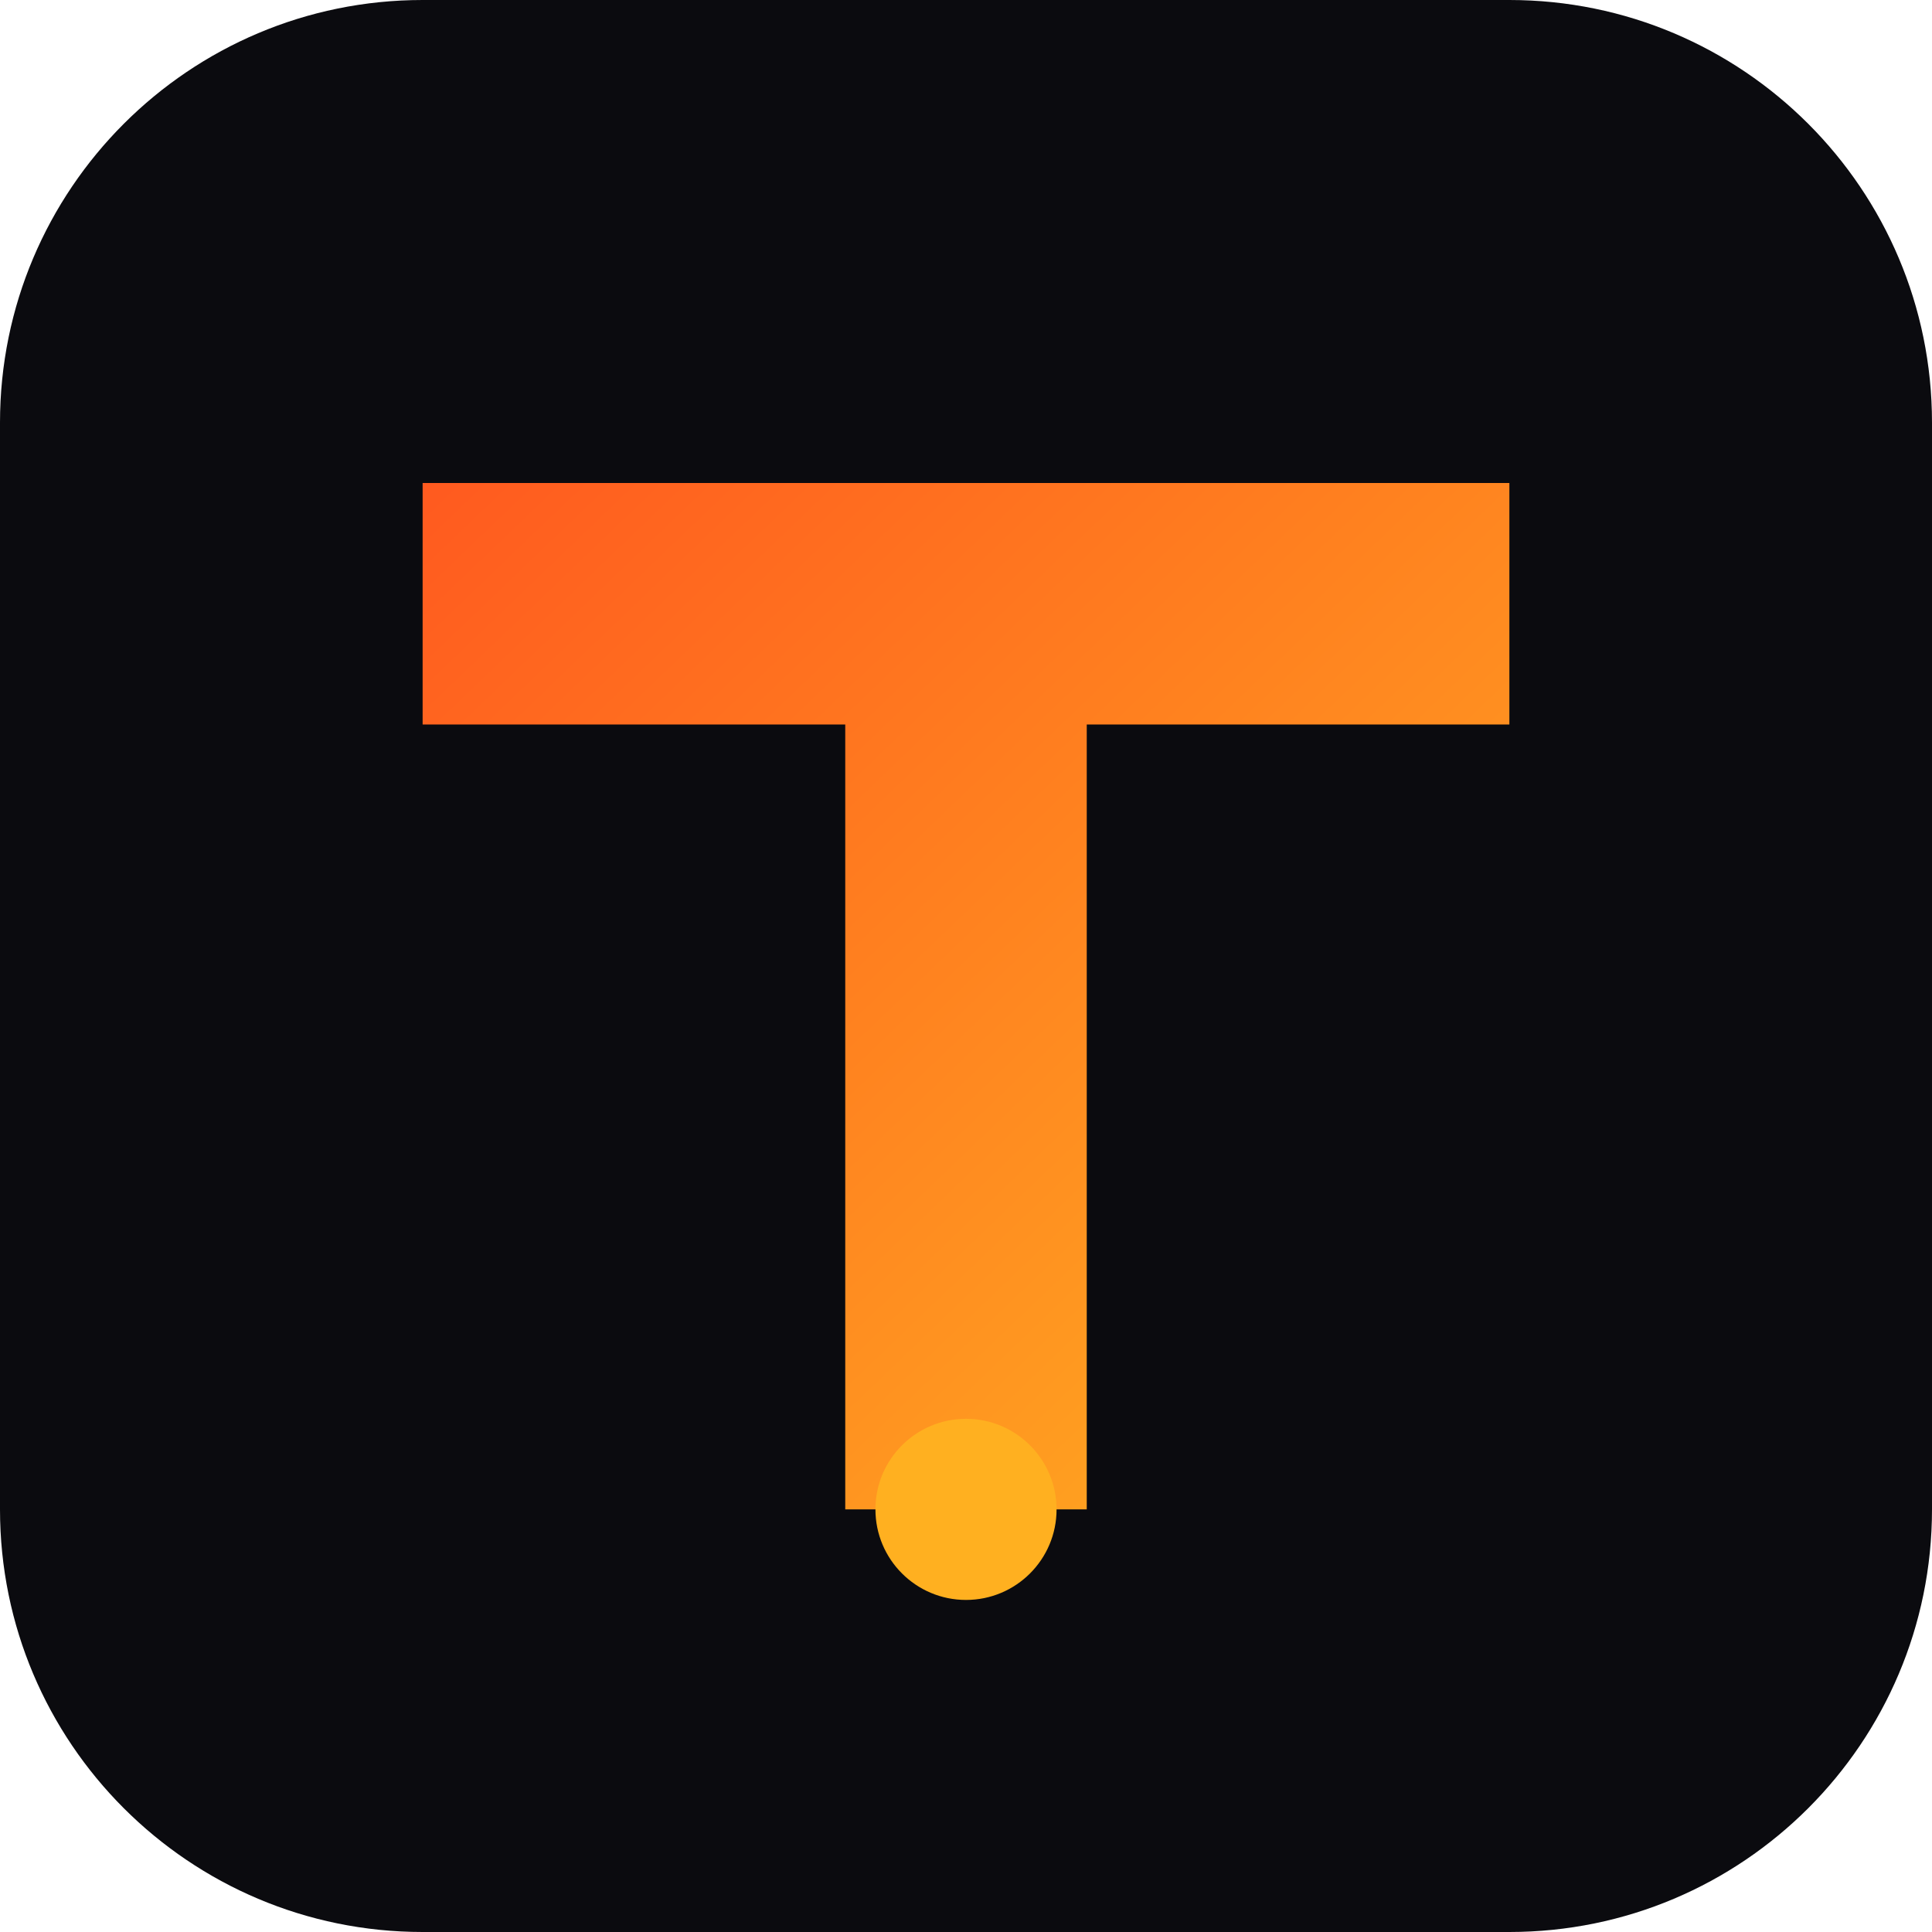
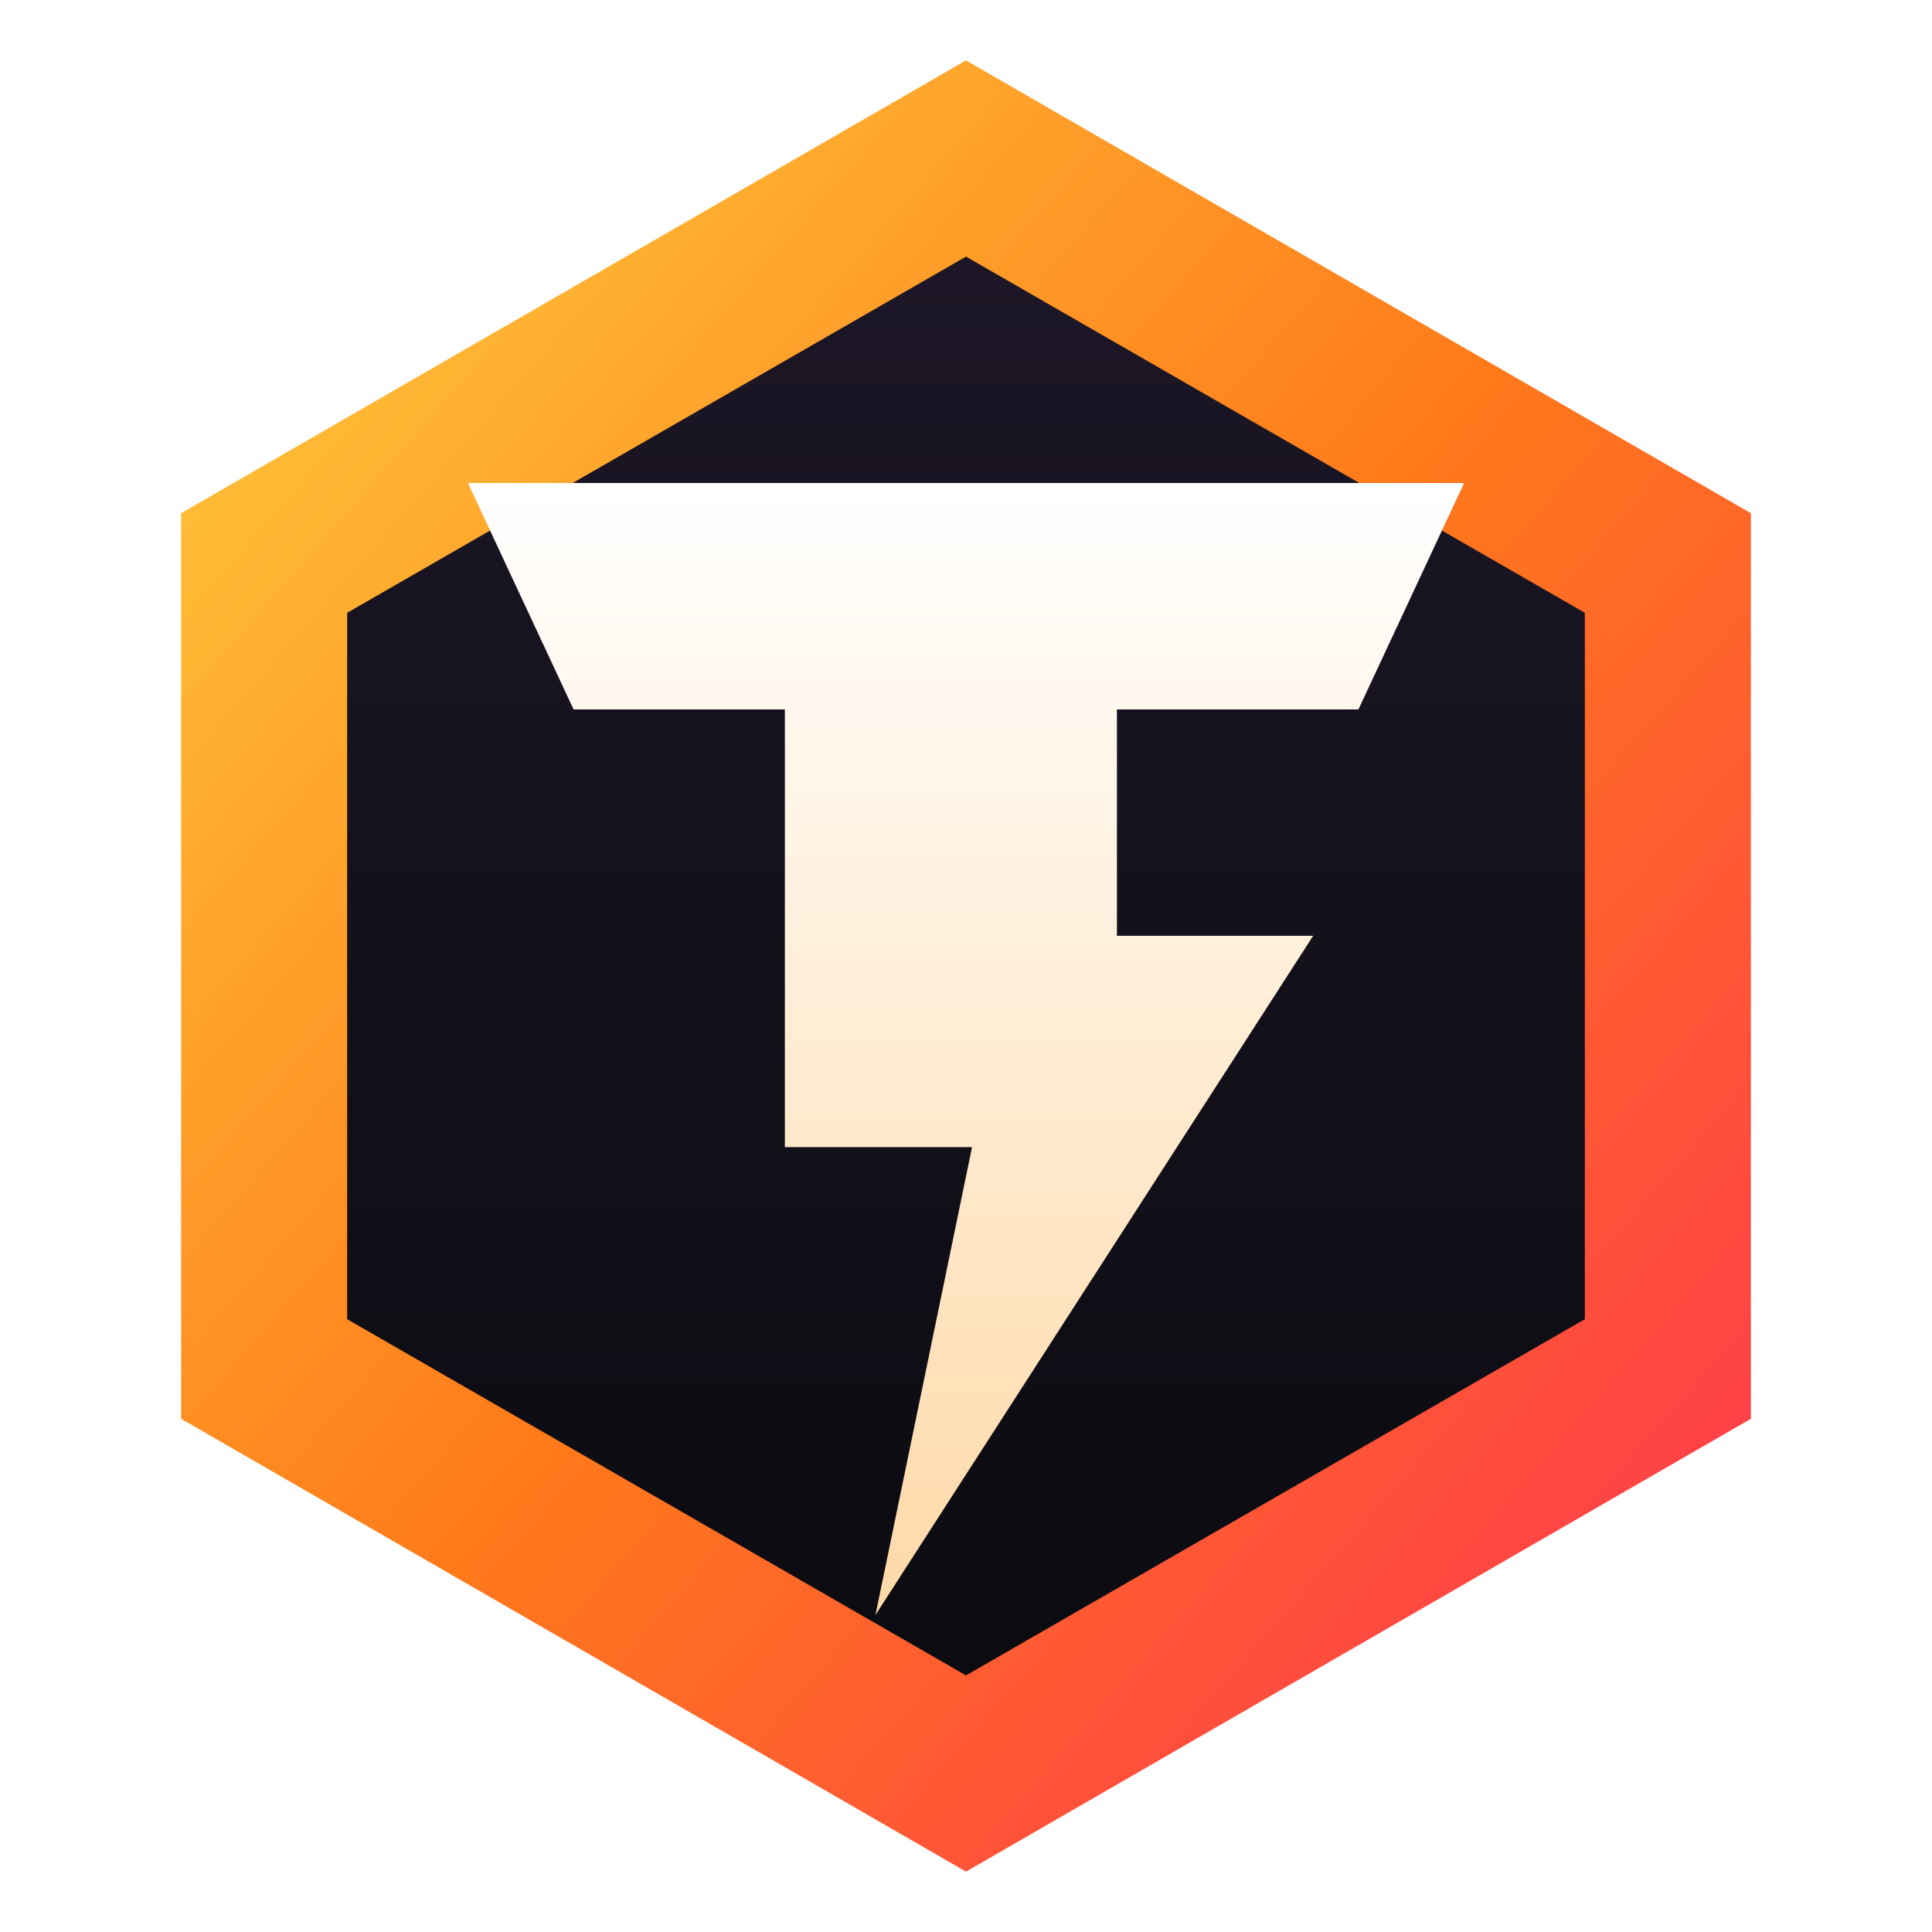
- <svg xmlns="http://www.w3.org/2000/svg" viewBox="0 0 64 64">
+ <svg xmlns="http://www.w3.org/2000/svg" viewBox="0 0 64 64" role="img" aria-label="Tronix Arena">
  <defs>
-     <linearGradient id="g" x1="0" y1="0" x2="1" y2="1">
-       <stop offset="0" stop-color="#ff5a1f" />
-       <stop offset="1" stop-color="#ffb020" />
+     <linearGradient id="ta-ring" x1="0" y1="0" x2="1" y2="1">
+       <stop offset="0" stop-color="#ffd23f" />
+       <stop offset="0.5" stop-color="#ff7a1a" />
+       <stop offset="1" stop-color="#ff2e55" />
+     </linearGradient>
+     <linearGradient id="ta-core" x1="0" y1="0" x2="0" y2="1">
+       <stop offset="0" stop-color="#1c1626" />
+       <stop offset="1" stop-color="#0b0b10" />
+     </linearGradient>
+     <linearGradient id="ta-t" x1="0" y1="0" x2="0" y2="1">
+       <stop offset="0" stop-color="#ffffff" />
+       <stop offset="1" stop-color="#ffd9a8" />
    </linearGradient>
  </defs>
-   <rect width="64" height="64" rx="14" fill="#0b0b0f" />
-   <path d="M14 16h36v8H36v26h-8V24H14z" fill="url(#g)" />
-   <circle cx="32" cy="50" r="3" fill="#ffb020" />
+   <path d="M32 2 58 17v30L32 62 6 47V17Z" fill="url(#ta-ring)" />
+   <path d="M32 8.5 52.5 20.3v23.4L32 55.5 11.5 43.7V20.3Z" fill="url(#ta-core)" />
+   <path d="M15.5 16h33l-3.5 7.5H37V31h6.5L29 53.5l3.2-15.5H26V23.5h-7Z" fill="url(#ta-t)" />
</svg>
